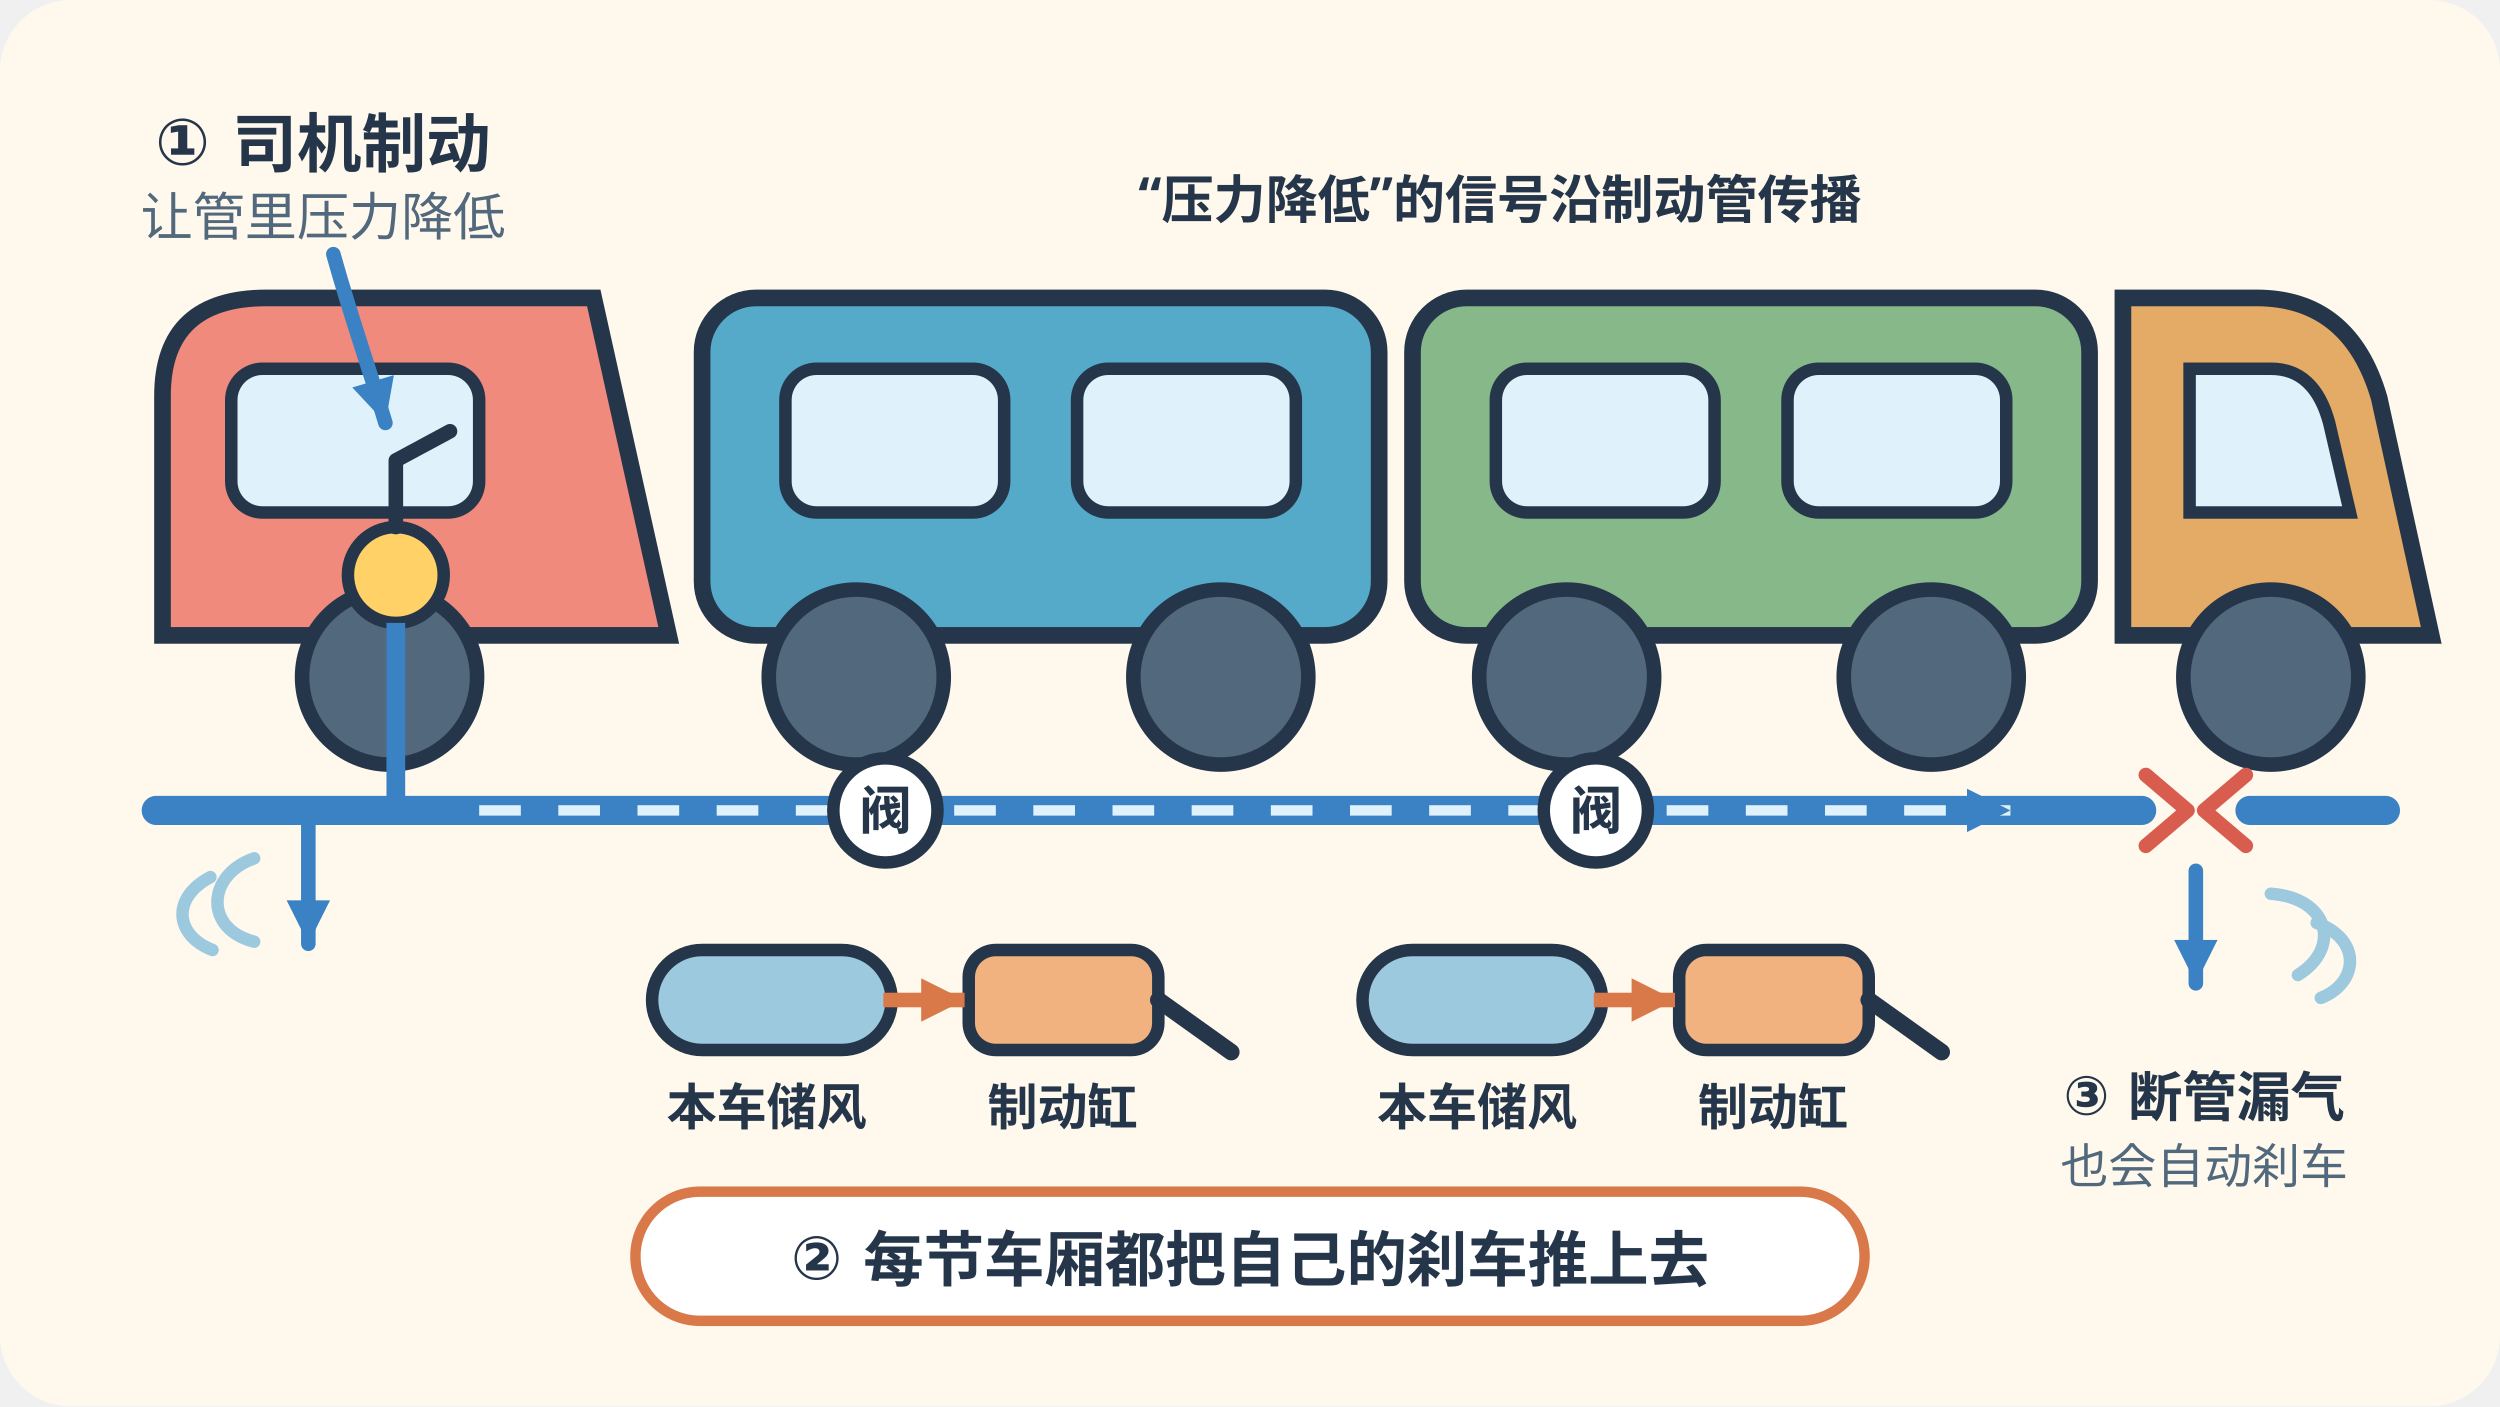
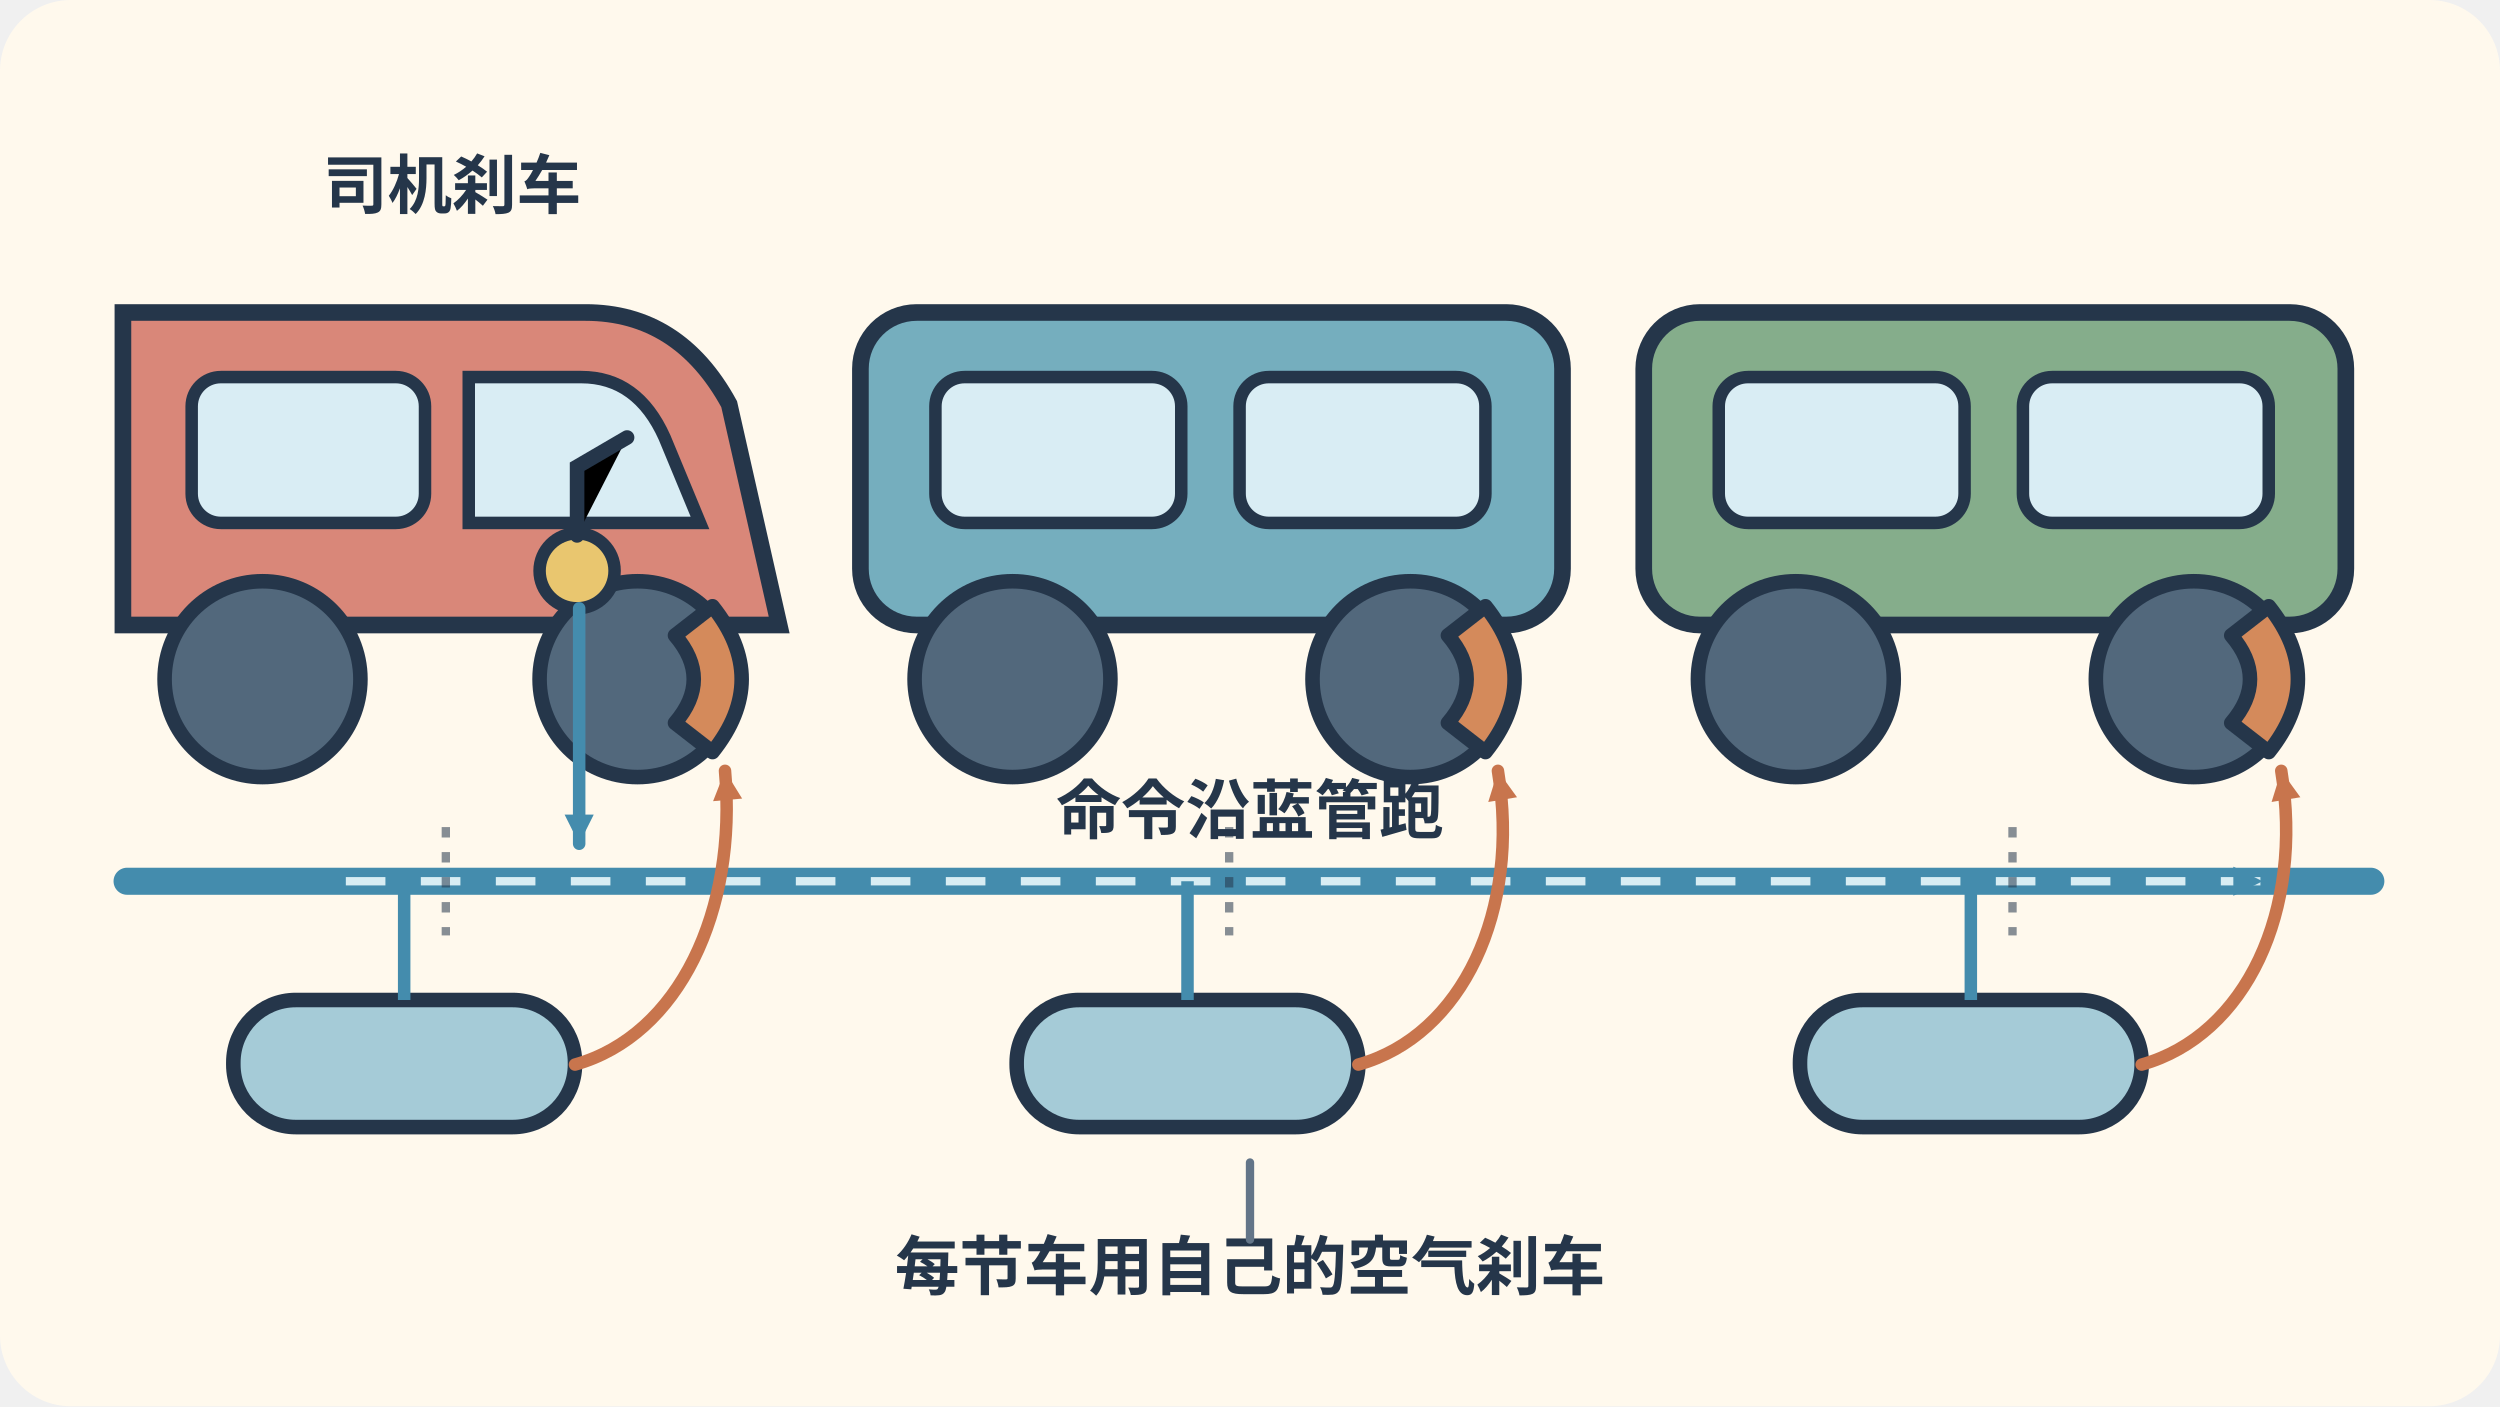
<svg xmlns="http://www.w3.org/2000/svg" viewBox="0 0 1200 675" role="img" aria-labelledby="title desc">
  <defs>
-     <marker id="blueArrow" viewBox="0 0 24 24" refX="22" refY="12" markerWidth="25" markerHeight="25" markerUnits="userSpaceOnUse" orient="auto">
-       <path d="M2 2 22 12 2 22Z" fill="#3b82c4" />
+     <marker id="pipeArrow" viewBox="0 0 18 18" refX="16" refY="9" markerWidth="18" markerHeight="18" markerUnits="userSpaceOnUse" orient="auto">
+       <path d="M2 2 16 9 2 16Z" fill="#448cad" />
    </marker>
-     <marker id="orangeArrow" viewBox="0 0 24 24" refX="22" refY="12" markerWidth="25" markerHeight="25" markerUnits="userSpaceOnUse" orient="auto">
-       <path d="M2 2 22 12 2 22Z" fill="#d97848" />
+     <marker id="brakeArrow" viewBox="0 0 18 18" refX="16" refY="9" markerWidth="18" markerHeight="18" markerUnits="userSpaceOnUse" orient="auto">
+       <path d="M2 2 16 9 2 16Z" fill="#c8754d" />
    </marker>
  </defs>
  <rect width="1200" height="675" rx="34" fill="#fff9ed" />
  <g stroke="#25364a" stroke-width="8">
-     <path d="M78 305V190Q78 143 128 143H285L321 305Z" fill="#ef8a7d" />
-     <rect x="337" y="143" width="325" height="162" rx="26" fill="#55a9c9" />
-     <rect x="678" y="143" width="325" height="162" rx="26" fill="#86b88a" />
-     <path d="M1019 143H1083Q1128 143 1142 191L1167 305H1019Z" fill="#e3ab65" />
+     <path d="M59 300V150H281Q326 150 350 194L374 300Z" fill="#d98779" />
+     <rect x="413" y="150" width="337" height="150" rx="27" fill="#75aebe" />
+     <rect x="789" y="150" width="337" height="150" rx="27" fill="#85ad8b" />
  </g>
-   <g fill="#dff2fb" stroke="#25364a" stroke-width="6">
-     <rect x="111" y="177" width="119" height="69" rx="15" />
-     <rect x="377" y="177" width="105" height="69" rx="15" />
-     <rect x="517" y="177" width="105" height="69" rx="15" />
-     <rect x="718" y="177" width="105" height="69" rx="15" />
-     <rect x="858" y="177" width="105" height="69" rx="15" />
-     <path d="M1051 177H1090Q1111 177 1118 203L1128 246H1051Z" />
+   <g fill="#d9edf4" stroke="#25364a" stroke-width="6">
+     <rect x="92" y="181" width="112" height="70" rx="14" />
+     <path d="M225 181H279Q306 181 319 210L336 251H225Z" />
+     <rect x="449" y="181" width="118" height="70" rx="14" />
+     <rect x="595" y="181" width="118" height="70" rx="14" />
+     <rect x="825" y="181" width="118" height="70" rx="14" />
+     <rect x="971" y="181" width="118" height="70" rx="14" />
  </g>
  <g fill="#52687c" stroke="#25364a" stroke-width="7">
-     <circle cx="187" cy="325" r="42" />
-     <circle cx="411" cy="325" r="42" />
-     <circle cx="586" cy="325" r="42" />
-     <circle cx="752" cy="325" r="42" />
-     <circle cx="927" cy="325" r="42" />
-     <circle cx="1090" cy="325" r="42" />
+     <circle cx="126" cy="326" r="47" />
+     <circle cx="306" cy="326" r="47" />
+     <circle cx="486" cy="326" r="47" />
+     <circle cx="677" cy="326" r="47" />
+     <circle cx="862" cy="326" r="47" />
+     <circle cx="1053" cy="326" r="47" />
  </g>
-   <circle cx="190" cy="276" r="23" fill="#ffd166" stroke="#25364a" stroke-width="6" />
-   <path d="M190 253V221M190 221l26-14" stroke="#25364a" stroke-width="7" stroke-linecap="round" />
-   <path d="M190 299V388" stroke="#3b82c4" stroke-width="9" />
-   <path d="M148 390V453" fill="none" stroke="#3b82c4" stroke-width="7" stroke-linecap="round" marker-end="url(#blueArrow)" />
-   <path d="M122 412c-23 8-24 34 0 40M101 421c-19 10-17 28 1 35" fill="none" stroke="#9dc9df" stroke-width="6" stroke-linecap="round" />
-   <text x="155" y="79" text-anchor="middle" font-family="system-ui, sans-serif" font-size="31" font-weight="800" fill="#25364a">① 司机制动</text>
-   <text x="155" y="113" text-anchor="middle" font-family="system-ui, sans-serif" font-size="25" fill="#52687c">让管里压力降低</text>
-   <path d="M160 122C169 154 177 176 185 203" fill="none" stroke="#3b82c4" stroke-width="7" stroke-linecap="round" marker-end="url(#blueArrow)" />
-   <path d="M75 389H1028M1080 389H1145" fill="none" stroke="#3b82c4" stroke-width="14" stroke-linecap="round" />
-   <path d="M230 389H965" fill="none" stroke="#dff2fb" stroke-width="5" stroke-dasharray="20 18" marker-end="url(#blueArrow)" />
-   <text x="720" y="103" text-anchor="middle" font-family="system-ui, sans-serif" font-size="25" font-weight="700" fill="#25364a">“压力降低”的信号沿制动管传播</text>
-   <g font-family="system-ui, sans-serif" text-anchor="middle">
-     <g transform="translate(425)">
-       <circle cx="0" cy="389" r="25" fill="#fff" stroke="#25364a" stroke-width="6" />
-       <text x="0" y="398" font-size="25" font-weight="800" fill="#25364a">阀</text>
-       <rect x="-112" y="456" width="115" height="48" rx="24" fill="#9dc9df" stroke="#25364a" stroke-width="6" />
-       <rect x="40" y="456" width="91" height="48" rx="13" fill="#f2b27f" stroke="#25364a" stroke-width="6" />
-       <path d="M-1 480H38" stroke="#d97848" stroke-width="7" marker-end="url(#orangeArrow)" />
-       <path d="M131 480 166 505" stroke="#25364a" stroke-width="8" stroke-linecap="round" />
-     </g>
-     <g transform="translate(766)">
-       <circle cx="0" cy="389" r="25" fill="#fff" stroke="#25364a" stroke-width="6" />
-       <text x="0" y="398" font-size="25" font-weight="800" fill="#25364a">阀</text>
-       <rect x="-112" y="456" width="115" height="48" rx="24" fill="#9dc9df" stroke="#25364a" stroke-width="6" />
-       <rect x="40" y="456" width="91" height="48" rx="13" fill="#f2b27f" stroke="#25364a" stroke-width="6" />
-       <path d="M-1 480H38" stroke="#d97848" stroke-width="7" marker-end="url(#orangeArrow)" />
-       <path d="M131 480 166 505" stroke="#25364a" stroke-width="8" stroke-linecap="round" />
-     </g>
+   <path d="M61 423H1138" fill="none" stroke="#448cad" stroke-width="13" stroke-linecap="round" />
+   <path d="M166 423H1086" fill="none" stroke="#d8edf3" stroke-width="4" stroke-dasharray="19 17" marker-end="url(#pipeArrow)" />
+   <path d="M214 397V449M590 397V449M966 397V449" stroke="#25364a" stroke-width="4" stroke-dasharray="5 7" opacity=".55" />
+   <g stroke="#25364a" stroke-width="7" stroke-linejoin="round">
+     <rect x="112" y="480" width="164" height="61" rx="30" fill="#a5cbd7" />
+     <rect x="488" y="480" width="164" height="61" rx="30" fill="#a5cbd7" />
+     <rect x="864" y="480" width="164" height="61" rx="30" fill="#a5cbd7" />
+     <path d="M342 291Q370 326 342 361L324 347Q342 326 324 305Z" fill="#d48a5b" />
+     <path d="M713 291Q741 326 713 361L695 347Q713 326 695 305Z" fill="#d48a5b" />
+     <path d="M1089 291Q1117 326 1089 361L1071 347Q1089 326 1071 305Z" fill="#d48a5b" />
  </g>
-   <g font-family="system-ui, sans-serif" font-size="24" font-weight="700" text-anchor="middle" fill="#25364a">
-     <text x="368" y="540">本车储风</text>
-     <text x="510" y="540">制动缸</text>
-     <text x="709" y="540">本车储风</text>
-     <text x="851" y="540">制动缸</text>
+   <g fill="none" stroke="#c8754d" stroke-width="6" stroke-linecap="round" marker-end="url(#brakeArrow)">
+     <path d="M276 511C326 497 354 437 348 370" />
+     <path d="M652 511C702 497 730 437 719 370" />
+     <path d="M1028 511C1078 497 1106 437 1095 370" />
  </g>
-   <g transform="translate(305 572)">
-     <rect width="590" height="62" rx="31" fill="#fff" stroke="#d97848" stroke-width="5" />
-     <text x="295" y="42" text-anchor="middle" font-family="system-ui, sans-serif" font-size="29" font-weight="800" fill="#25364a">② 每节车厢都把自己的刹车推上去</text>
+   <g stroke="#448cad" stroke-width="6" fill="none">
+     <path d="M194 423V480" />
+     <path d="M570 423V480" />
+     <path d="M946 423V480" />
  </g>
-   <path d="M1030 372l20 17-20 17M1078 372l-20 17 20 17" fill="none" stroke="#d95d4f" stroke-width="7" stroke-linecap="round" stroke-linejoin="round" />
-   <path d="M1054 418V472" fill="none" stroke="#3b82c4" stroke-width="7" stroke-linecap="round" marker-end="url(#blueArrow)" />
-   <path d="M1090 429c28 2 34 26 13 39M1112 443c22 8 20 29 2 36" fill="none" stroke="#9dc9df" stroke-width="6" stroke-linecap="round" />
-   <text x="1058" y="535" text-anchor="middle" font-family="system-ui, sans-serif" font-size="26" font-weight="800" fill="#25364a">③ 断管漏气</text>
-   <text x="1058" y="568" text-anchor="middle" font-family="system-ui, sans-serif" font-size="23" fill="#52687c">也会自动刹车</text>
+   <circle cx="277" cy="274" r="18" fill="#e9c66f" stroke="#25364a" stroke-width="6" />
+   <path d="M277 257V224L301 210" stroke="#25364a" stroke-width="7" stroke-linecap="round" />
+   <path d="M278 292V405" stroke="#448cad" stroke-width="6" stroke-linecap="round" marker-end="url(#pipeArrow)" />
+   <g font-family="system-ui, sans-serif" font-size="31" font-weight="800" text-anchor="middle" fill="#25364a">
+     <text x="217" y="100">司机刹车</text>
+     <text x="600" y="400">命令沿蓝管跑</text>
+     <text x="600" y="619">每节车用自己的空气刹车</text>
+   </g>
+   <path d="M600 595V558" stroke="#637588" stroke-width="4" stroke-linecap="round" />
</svg>
